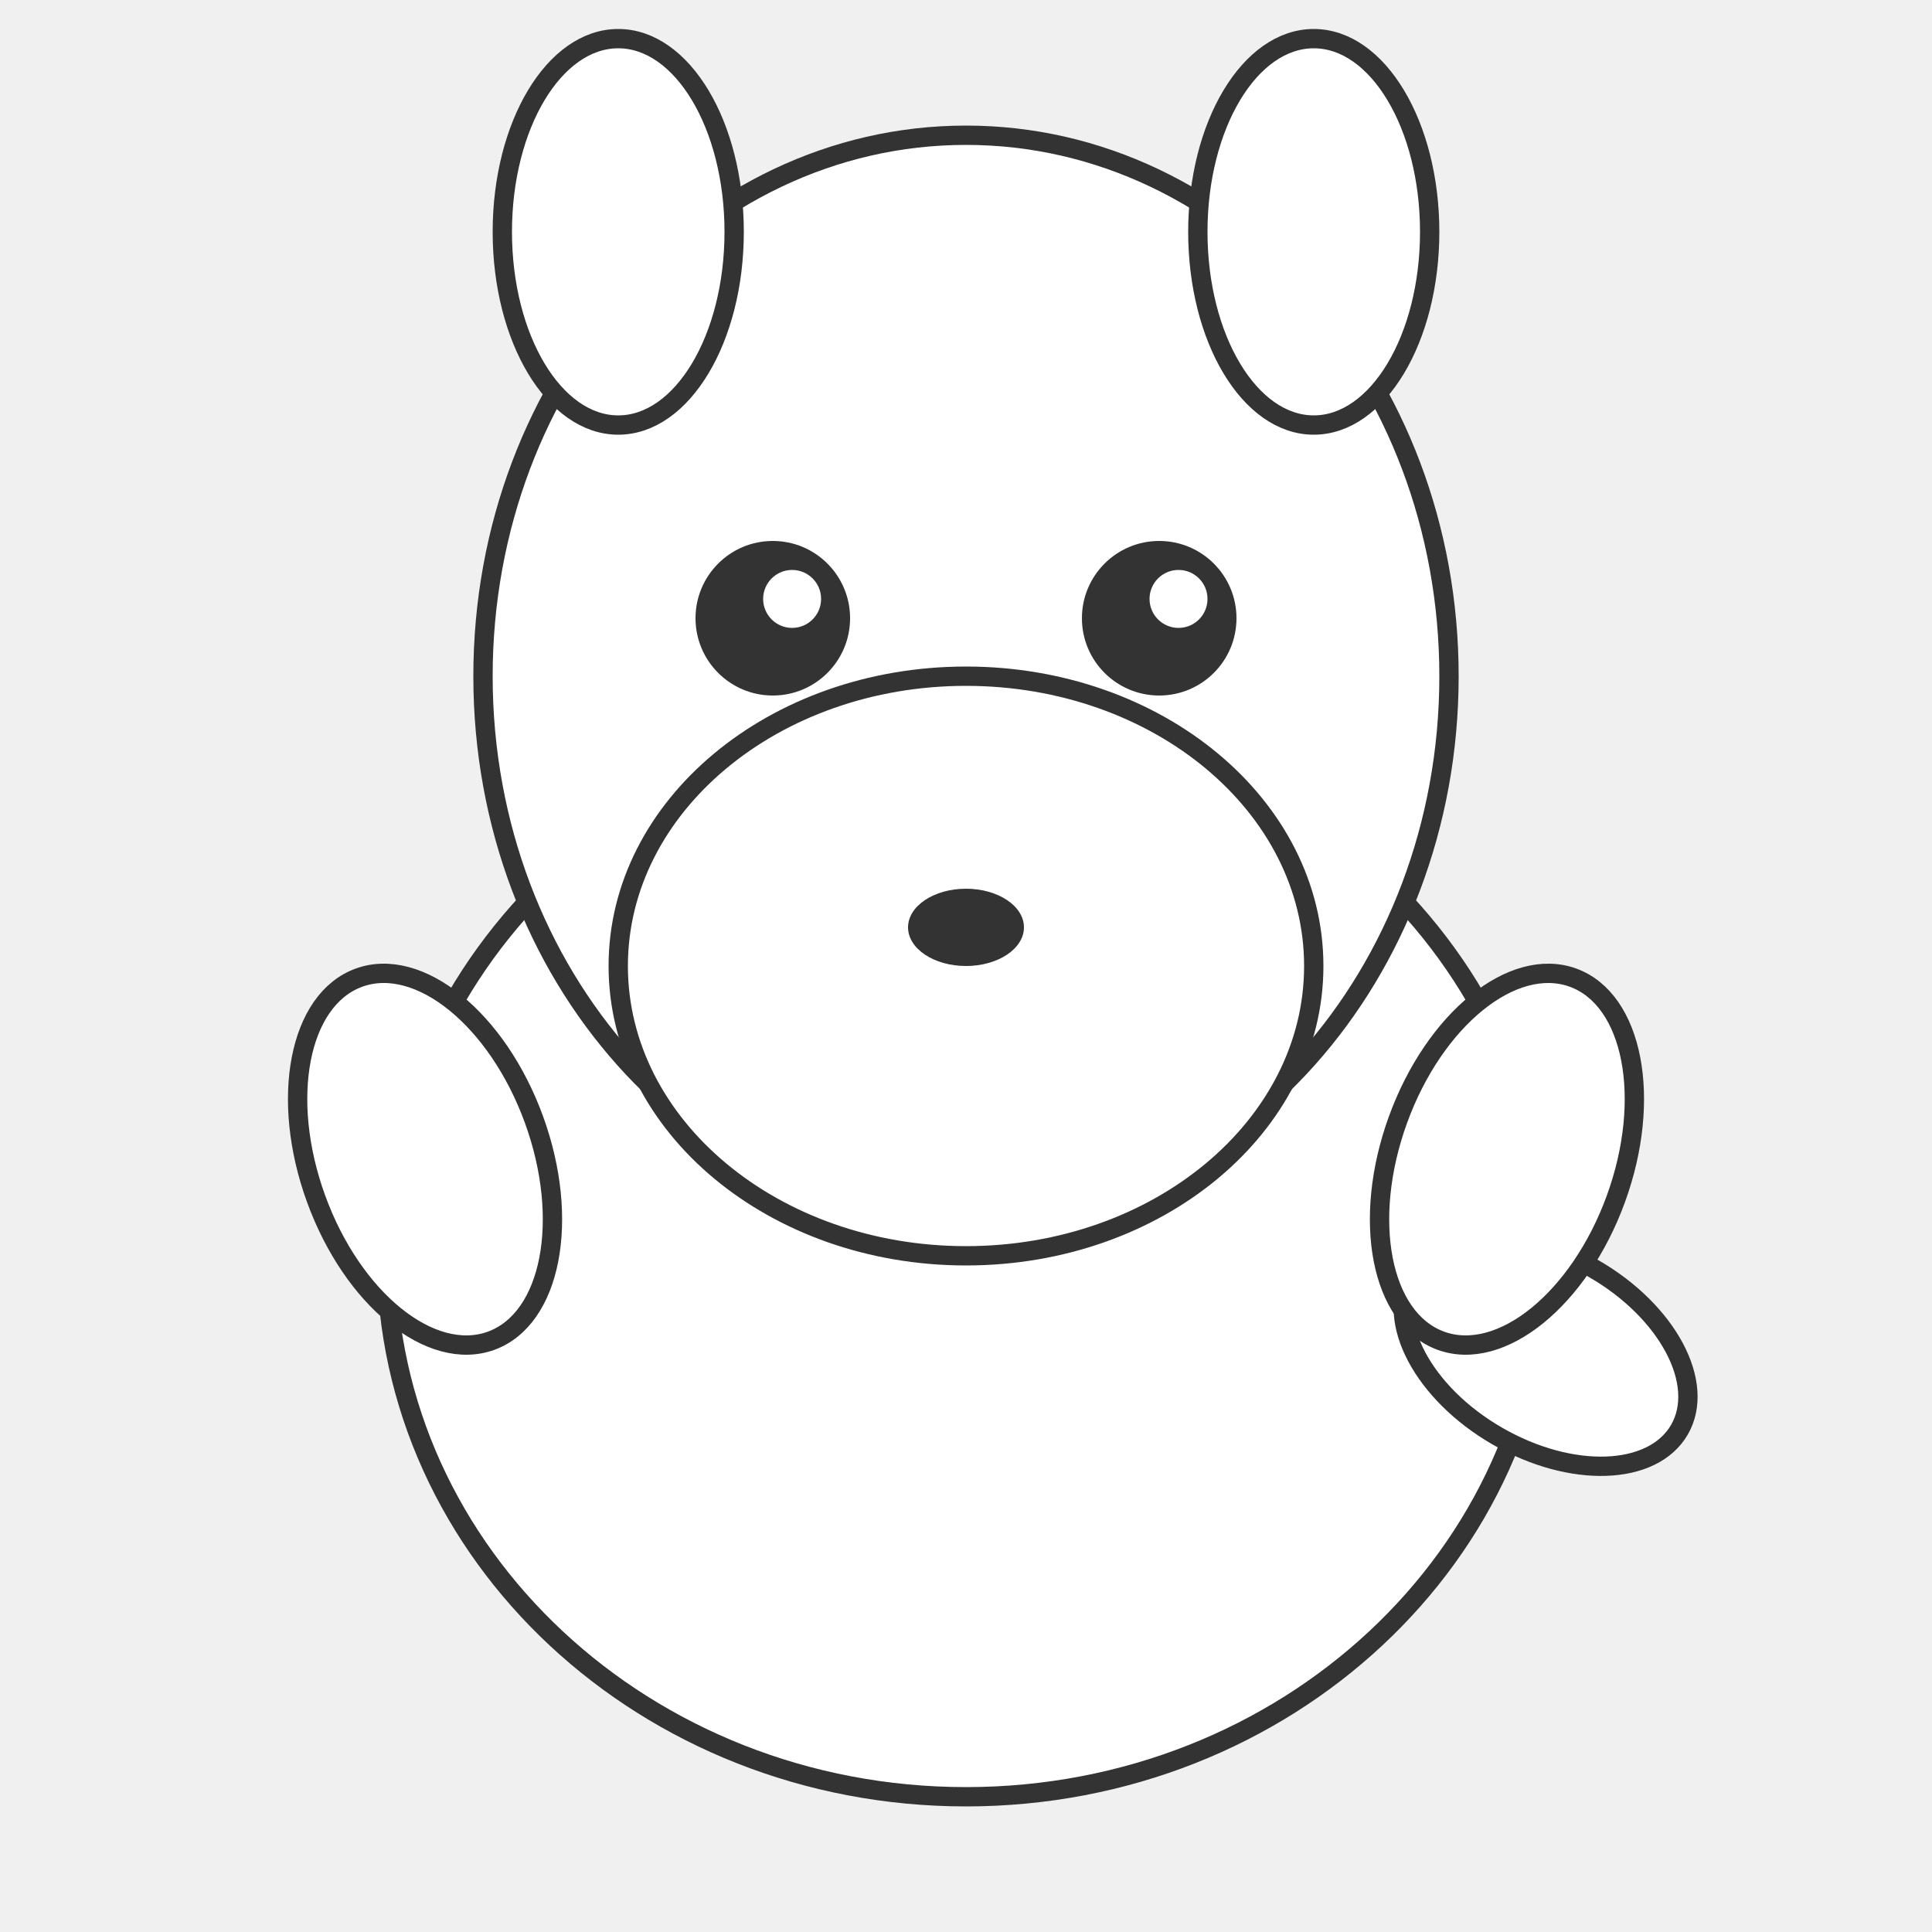
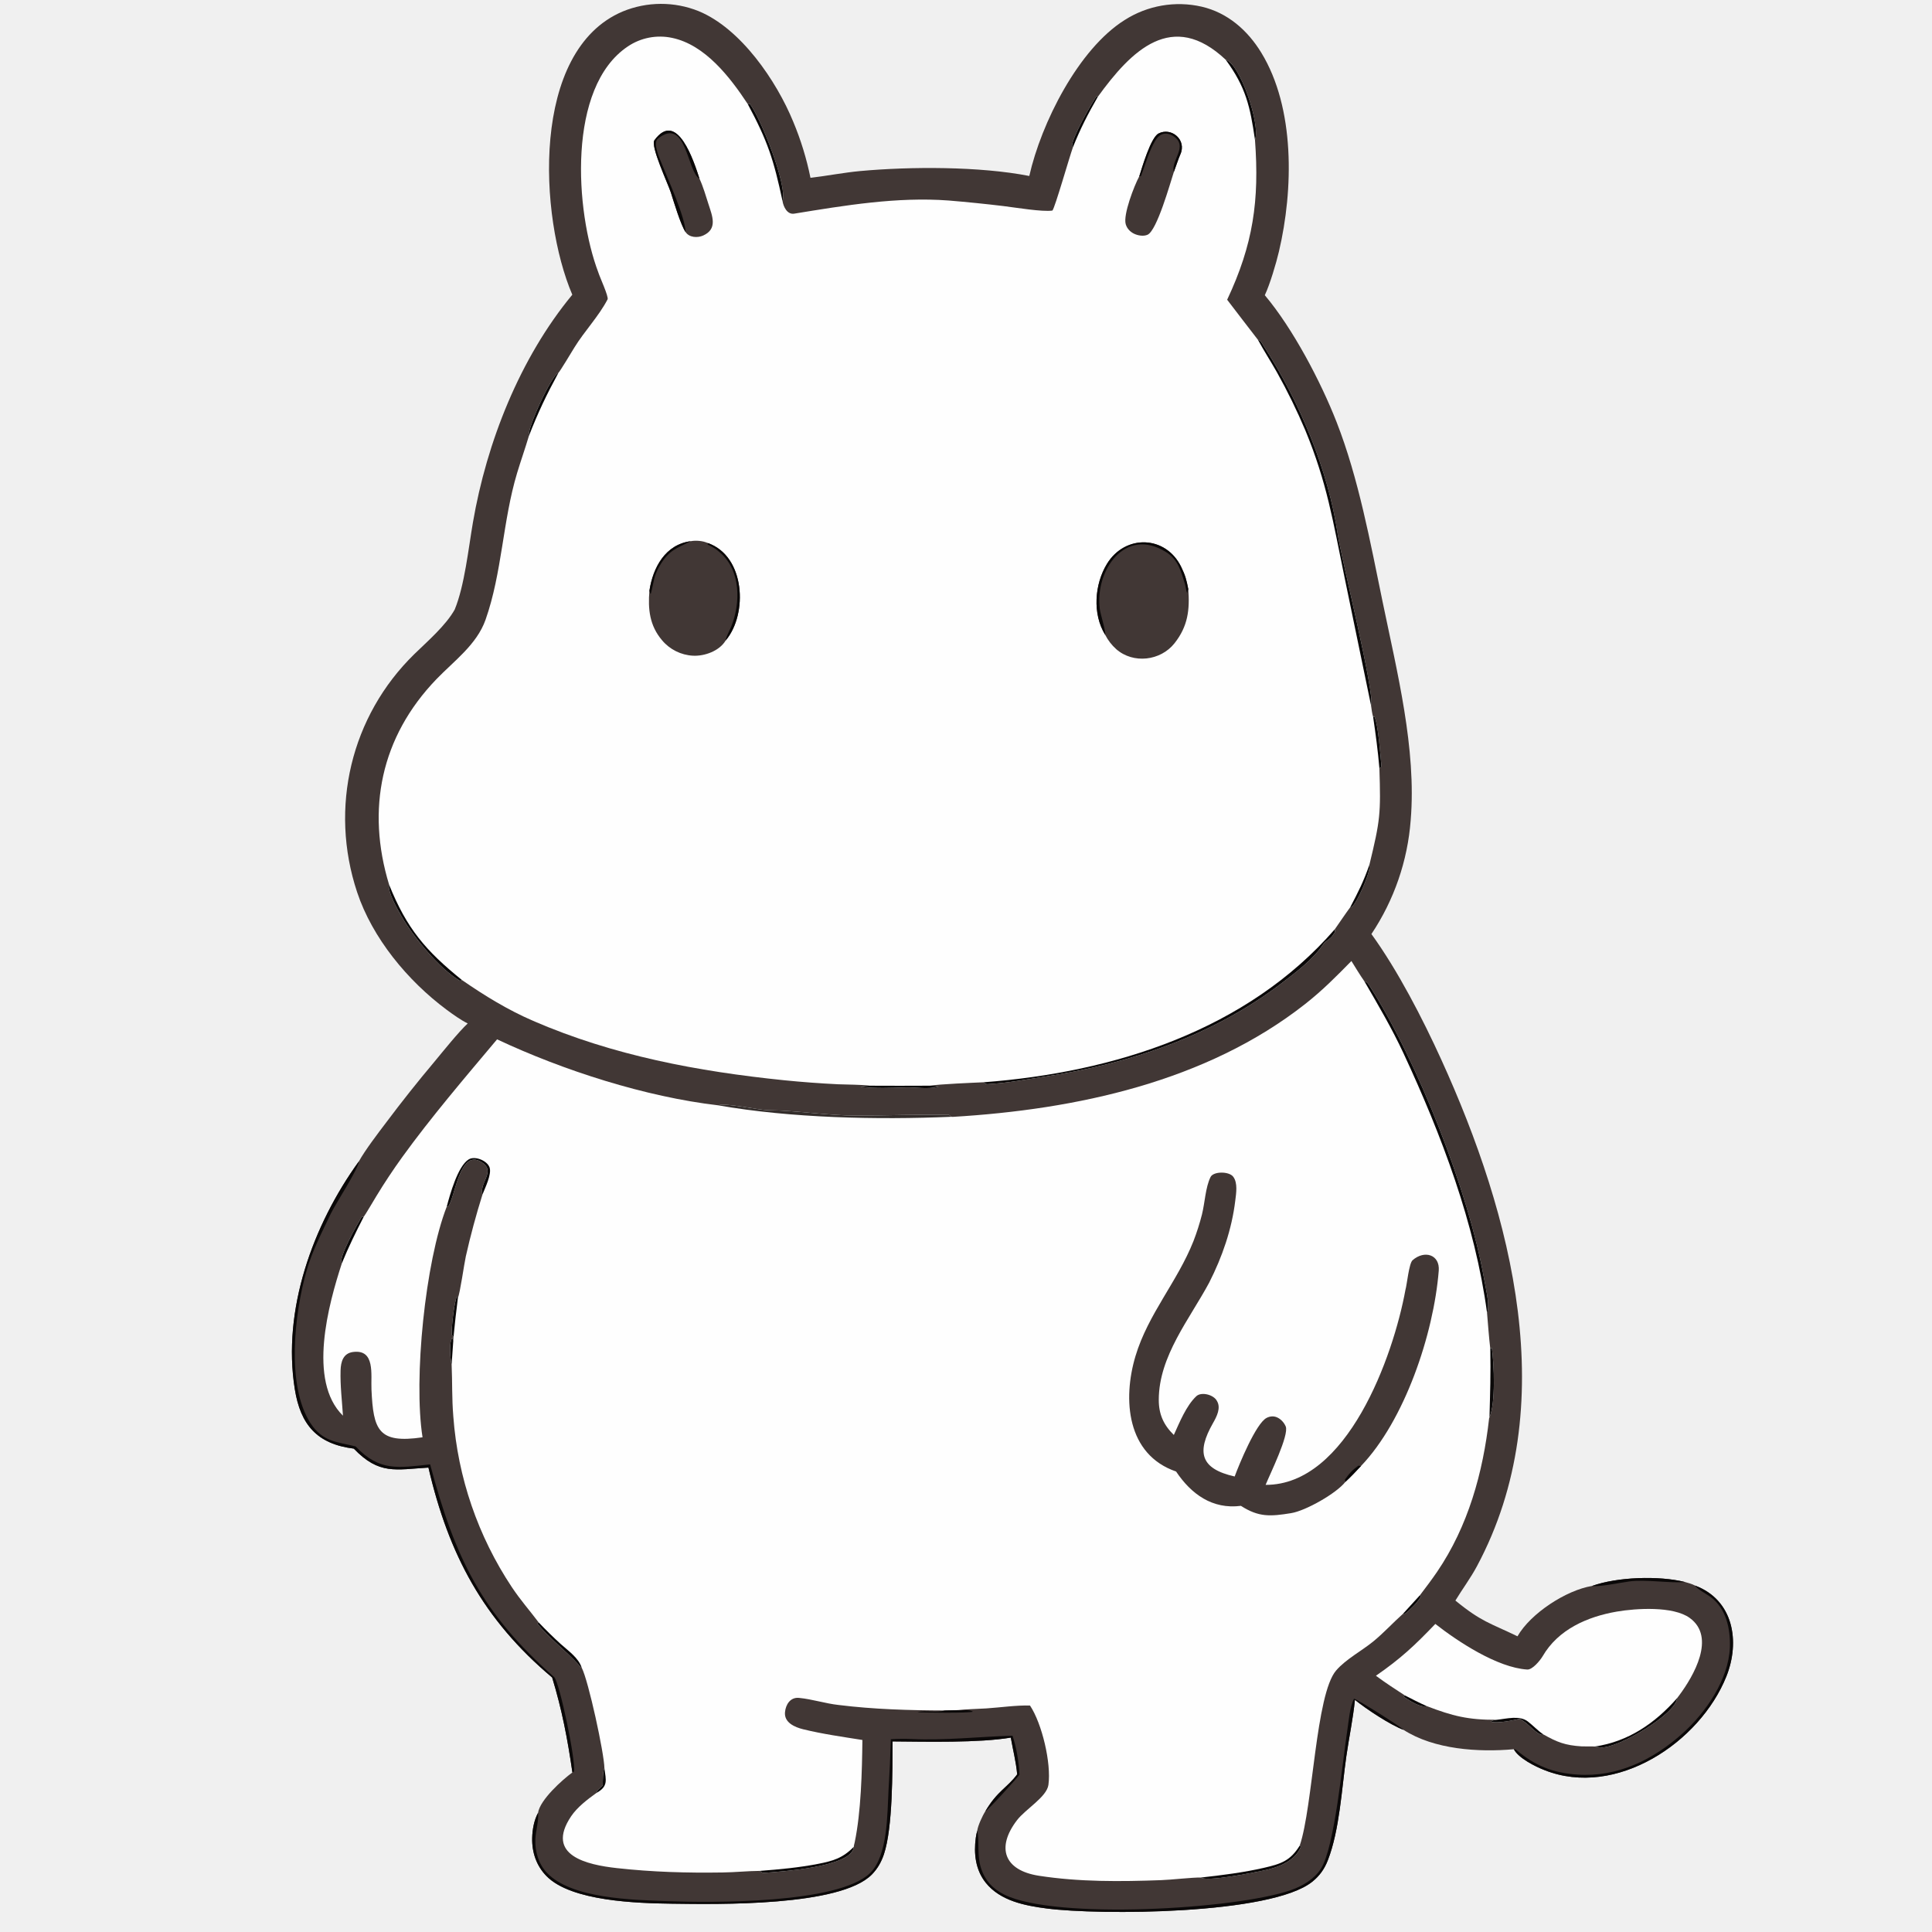
- <svg xmlns="http://www.w3.org/2000/svg" viewBox="0 0 100 100">
-   <ellipse cx="50" cy="65" rx="30" ry="28" fill="#FFFFFF" stroke="#333" stroke-width="1" />
-   <ellipse cx="50" cy="35" rx="25" ry="28" fill="#FFFFFF" stroke="#333" stroke-width="1" />
-   <ellipse cx="50" cy="50" rx="18" ry="15" fill="#FFFFFF" stroke="#333" stroke-width="1" />
-   <circle cx="40" cy="32" r="4" fill="#333" />
-   <circle cx="60" cy="32" r="4" fill="#333" />
-   <circle cx="41" cy="31" r="1.5" fill="#FFF" />
-   <circle cx="61" cy="31" r="1.5" fill="#FFF" />
-   <ellipse cx="50" cy="48" rx="3" ry="2" fill="#333" />
-   <ellipse cx="32" cy="12" rx="6" ry="10" fill="#FFFFFF" stroke="#333" stroke-width="1" />
-   <ellipse cx="68" cy="12" rx="6" ry="10" fill="#FFFFFF" stroke="#333" stroke-width="1" />
-   <ellipse cx="80" cy="70" rx="8" ry="5" fill="#FFFFFF" stroke="#333" stroke-width="1" transform="rotate(30 80 70)" />
-   <ellipse cx="22" cy="60" rx="6" ry="10" fill="#FFFFFF" stroke="#333" stroke-width="1" transform="rotate(-20 22 60)" />
-   <ellipse cx="78" cy="60" rx="6" ry="10" fill="#FFFFFF" stroke="#333" stroke-width="1" transform="rotate(20 78 60)" />
+ <svg xmlns="http://www.w3.org/2000/svg" version="1.1" style="display: block;" viewBox="0 0 2048 2048" width="1024" height="1024" preserveAspectRatio="none">
+   <path transform="translate(0,0)" fill="rgb(65,55,53)" d="M 606.664 312.41 C 571.37 229.886 562.162 53.503 660.11 12.168 C 685.852 1.546 714.728 1.412 740.567 11.796 C 785.302 30.205 823.084 85.659 840.887 129.091 C 848.898 148.246 855.009 168.141 859.133 188.49 C 876.457 186.462 894.899 182.872 911.872 181.318 C 965.136 176.44 1038.82 176.257 1091.09 186.552 C 1103.75 130.418 1143.15 52.02 1192.13 21.272 C 1216.36 5.751 1245.82 0.636 1273.87 7.081 C 1301.27 13.446 1322.49 32.065 1336.99 55.794 C 1372.96 114.619 1371.11 201.121 1355.75 266.519 C 1352.71 279.467 1346.18 301.36 1340.75 312.933 C 1370.59 348.325 1400.16 404.688 1416.91 447.576 C 1440.15 507.076 1452.62 574.932 1465.58 637.754 C 1480.84 711.797 1501.65 793.689 1495.4 869.337 C 1492.16 912.515 1477.81 954.122 1453.76 990.124 C 1481.67 1028.67 1507.95 1079.59 1527.81 1123.22 C 1602.84 1288.04 1656.5 1490.45 1565.65 1660.2 C 1558.81 1672.99 1550.25 1684.37 1542.78 1696.66 C 1570.55 1719.4 1579.5 1720.44 1608.59 1734.55 C 1622.54 1710.17 1660.35 1685.63 1687.61 1681.17 C 1714.36 1671.6 1758.21 1670.08 1786.09 1676.98 C 1789.48 1677.99 1793.69 1679.01 1796.7 1680.72 C 1837.62 1695.89 1844.79 1740.14 1830.05 1777.01 C 1802.02 1847.16 1713 1906.45 1637.26 1876.41 C 1627.37 1872.55 1609.78 1863.79 1604.72 1854.25 C 1567.29 1857.61 1520.27 1854.61 1487.82 1833.73 C 1473.45 1828.32 1448.42 1811.76 1436.28 1801.92 C 1434.3 1821.83 1430.04 1841.77 1427.19 1861.61 C 1422.25 1896.05 1420.08 1939.78 1407.57 1971.96 C 1403.93 1981.31 1398.8 1988.55 1390.93 1994.81 C 1347.06 2029.75 1165.3 2030.31 1109.62 2023.08 C 1086.49 2020.08 1060.29 2015.04 1044.9 1995.74 C 1034.06 1982.14 1032.11 1964.95 1034.37 1948.25 C 1034.73 1945.61 1035.22 1943.09 1035.95 1940.51 C 1036.5 1935.52 1041.53 1924.6 1044.4 1920.19 C 1057.27 1898.33 1067.57 1895.27 1078.26 1880.87 C 1076.97 1867.09 1073.83 1855.32 1071.48 1841.93 C 1037.73 1847.66 981.844 1846.26 946.112 1845.98 C 946.014 1877.77 946.425 1937.22 937.03 1965.5 C 934.318 1973.67 930.232 1980.96 924.146 1987.12 C 890.625 2021.06 761.013 2018.66 711.949 2017.99 C 675.692 2017.49 605.687 2015.51 579.384 1988.82 C 568.585 1977.86 563.772 1963.49 564.137 1948.31 C 564.351 1939.43 566.083 1929.6 570.333 1921.75 C 572.281 1907.98 596.161 1886.54 606.771 1878.86 C 601.649 1843.46 595.715 1812.3 585.299 1778.23 C 512.275 1716.8 475.588 1647.84 454.164 1555.7 C 419.346 1557.8 401.883 1563.6 375.036 1535.59 C 336.304 1530.78 318.578 1510.52 312.504 1472.59 C 299.056 1388.62 331.549 1298.7 380.458 1231.06 C 387.091 1219.11 401.055 1200.82 409.426 1189.79 C 425.826 1167.9 442.839 1146.48 460.445 1125.55 C 469.555 1114.59 486.012 1094 495.806 1084.9 C 488.669 1081.44 479.785 1075.08 473.419 1070.35 C 432.175 1039.7 394.73 994.433 378.548 945.699 C 348.865 856.303 371.915 759.115 439.271 693.325 C 453.175 679.745 472.444 663.216 482.001 646.16 C 492.404 621.004 496.568 581.506 501.297 553.938 C 515.92 468.701 551.158 379.531 606.664 312.41 z" />
+   <path transform="translate(0,0)" fill="rgb(10,8,8)" d="M 380.458 1231.06 C 379.935 1239.24 355.597 1276.08 350.432 1286.98 C 341.218 1306.42 330.766 1326.39 324.813 1347.7 C 312.255 1391.85 303.171 1468.47 329.074 1508.53 C 342.145 1528.75 357.822 1528.42 377.002 1533.28 C 402.337 1560.1 422.339 1555.95 455.962 1552.29 C 482.839 1653.53 511.316 1710.31 587.332 1777.69 C 593.142 1782.84 610.72 1867.29 608.421 1877.98 L 606.771 1878.86 C 601.649 1843.46 595.715 1812.3 585.299 1778.23 C 512.275 1716.8 475.588 1647.84 454.164 1555.7 C 419.346 1557.8 401.883 1563.6 375.036 1535.59 C 336.304 1530.78 318.578 1510.52 312.504 1472.59 C 299.056 1388.62 331.549 1298.7 380.458 1231.06 z" />
+   <path transform="translate(0,0)" fill="rgb(10,8,8)" d="M 944.332 1843.65 C 951.191 1843.19 959.678 1843.12 966.513 1843.43 C 1002.32 1845.08 1037.8 1840.92 1073.29 1839.9 C 1077.4 1851.81 1080.21 1868.69 1080.67 1881.26 C 1077.46 1885.73 1047.72 1918.51 1044.4 1920.19 C 1057.27 1898.33 1067.57 1895.27 1078.26 1880.87 C 1076.97 1867.09 1073.83 1855.32 1071.48 1841.93 C 1037.73 1847.66 981.844 1846.26 946.112 1845.98 C 946.014 1877.77 946.425 1937.22 937.03 1965.5 C 934.318 1973.67 930.232 1980.96 924.146 1987.12 C 890.625 2021.06 761.013 2018.66 711.949 2017.99 C 675.692 2017.49 605.687 2015.51 579.384 1988.82 C 568.585 1977.86 563.772 1963.49 564.137 1948.31 C 564.351 1939.43 566.083 1929.6 570.333 1921.75 C 571.245 1930.09 567.894 1940.91 567.516 1949.57 C 566.956 1962.43 570.791 1975.82 579.796 1985.31 C 605.83 2012.74 670.734 2013.93 706.796 2015.29 C 753.763 2017.05 888.457 2018.27 922.246 1985.58 C 941.344 1967.11 940.507 1922.15 941.888 1897.24 C 942.997 1879.39 943.812 1861.53 944.332 1843.65 z" />
+   <path transform="translate(0,0)" fill="rgb(10,8,8)" d="M 1035.95 1940.51 C 1038.47 1954.13 1035.41 1966.48 1040.03 1980.62 C 1044.29 1993.66 1052.59 2002.39 1064.77 2008.43 C 1118.66 2035.17 1309.3 2024.02 1368.18 2003.69 C 1380.37 1999.48 1393.09 1992.05 1400.21 1980.95 C 1414.89 1958.07 1423.14 1866.72 1428.17 1834.36 C 1429.79 1823.94 1430.66 1810.17 1435.27 1800.69 C 1438.22 1800.92 1486.08 1831.07 1487.82 1833.73 C 1473.45 1828.32 1448.42 1811.76 1436.28 1801.92 C 1434.3 1821.83 1430.04 1841.77 1427.19 1861.61 C 1422.25 1896.05 1420.08 1939.78 1407.57 1971.96 C 1403.93 1981.31 1398.8 1988.55 1390.93 1994.81 C 1347.06 2029.75 1165.3 2030.31 1109.62 2023.08 C 1086.49 2020.08 1060.29 2015.04 1044.9 1995.74 C 1034.06 1982.14 1032.11 1964.95 1034.37 1948.25 C 1034.73 1945.61 1035.22 1943.09 1035.95 1940.51 z" />
+   <path transform="translate(0,0)" fill="rgb(10,8,8)" d="M 1796.7 1680.72 C 1837.62 1695.89 1844.79 1740.14 1830.05 1777.01 C 1802.02 1847.16 1713 1906.45 1637.26 1876.41 C 1627.37 1872.55 1609.78 1863.79 1604.72 1854.25 C 1606.14 1854.54 1606.57 1854.38 1607.51 1855.17 C 1627.21 1871.76 1646.17 1879.36 1672.1 1881.14 C 1714.7 1884.07 1752.67 1865.31 1783.82 1837.26 C 1808.36 1815.16 1832.33 1780.45 1833.72 1746.36 C 1834.4 1726.72 1829.91 1704.86 1813.02 1692.67 C 1808.69 1689.54 1799.25 1684.61 1796.7 1680.72 z" />
+   <path transform="translate(0,0)" fill="rgb(10,8,8)" d="M 1687.61 1681.17 C 1714.36 1671.6 1758.21 1670.08 1786.09 1676.98 C 1771.51 1678.55 1744.5 1674.03 1727.35 1676.36 C 1718.87 1677.51 1693.53 1682.61 1687.61 1681.17 z" />
+   <path transform="translate(0,0)" fill="rgb(254,254,254)" d="M 591.927 395.263 C 593.748 393.499 606.53 372.166 608.841 368.414 C 619.727 350.74 634.6 335.444 644.054 317.343 C 645.458 314.656 635.685 293.492 634.339 289.046 C 609.581 223.893 601.01 92.502 665.41 49.303 C 679.197 39.967 696.198 36.663 712.479 40.156 C 747.596 47.521 773.923 81.958 792.56 110.151 L 794.855 109.991 C 806.307 124.963 835.008 196.592 829.509 213.135 C 830.444 219.207 834.501 227.685 841.913 226.478 C 895.539 217.753 950.973 208.461 1005.6 212.548 C 1025 214.155 1044.36 216.119 1063.69 218.437 C 1076.32 219.974 1105.1 224.809 1115.59 223.211 C 1118.33 220.161 1133.56 166.581 1137.38 156.037 L 1136.47 154.588 C 1135.98 146.63 1156.91 109.465 1162.52 101.899 L 1163.65 102.726 C 1199.27 53.476 1242.63 9.911 1299.34 63.369 C 1314.51 67.489 1336.51 132.258 1330.33 148.317 C 1335.11 212.405 1328.47 259.038 1300.84 317.72 C 1302.48 320.122 1333.59 360.301 1333.47 360.217 C 1336.85 361.1 1337.69 363.85 1339.62 366.829 C 1377.25 425.073 1408.25 498.334 1418.18 567.102 C 1421.45 589.76 1458.28 737.711 1453.36 747.852 C 1453.92 751.703 1454.42 756.344 1455.58 759.986 L 1457.15 759.883 C 1461.04 768.642 1463.34 800.589 1464.35 812.023 L 1463.53 813.851 L 1462.21 814.349 C 1463.76 862.672 1463.17 869.265 1451.58 916.86 C 1453.75 923.086 1438.13 958.426 1432.57 961.588 L 1431.31 961.698 C 1425.73 969.244 1420.46 977.288 1415.01 984.973 C 1415.49 989.446 1414.77 988.05 1412.58 991.842 C 1410.86 994.832 1404.63 998.03 1403.32 1000.05 C 1392.51 1016.67 1373.77 1030.66 1358.01 1042.69 C 1285.17 1098.24 1196.59 1127.89 1106.77 1141.4 C 1087.83 1144.29 1069.52 1147.79 1050.21 1149 C 1045.82 1149.28 1045.92 1149.87 1042.58 1147.25 C 1030.36 1147.79 996.671 1149.2 985.738 1150.87 C 989.136 1151.05 991.885 1150.82 994.94 1152.07 C 981.93 1155 971.659 1152.35 959.483 1152.75 C 942.166 1153.31 930.167 1153.9 912.594 1152.22 C 914.02 1151.34 920 1151.07 922.106 1150.88 C 916.234 1149.82 895.605 1149.67 888.408 1149.37 C 869.309 1148.44 850.237 1147.02 831.21 1145.11 C 739.566 1135.72 650.109 1118.96 565.214 1082.19 C 538.069 1070.43 514.025 1055.66 489.801 1038.94 L 487.484 1039.68 C 465.992 1027.11 437.915 992.999 425.647 971.415 C 421.853 964.739 410.534 945.406 412.458 937.757 C 388.132 857.947 403.695 781.228 462.536 720.057 C 481.298 700.552 505.379 683.348 514.693 656.969 C 532.296 607.114 532.836 552.253 548.14 501.447 C 552.123 488.255 556.702 475.405 560.586 462.301 C 558.381 454.615 585.016 396.94 591.927 395.263 z" />
+   <path transform="translate(0,0)" fill="rgb(10,8,8)" d="M 1333.47 360.217 C 1336.85 361.1 1337.69 363.85 1339.62 366.829 C 1377.25 425.073 1408.25 498.334 1418.18 567.102 C 1421.45 589.76 1458.28 737.711 1453.36 747.852 L 1424.95 610.505 C 1412.96 552.314 1406.74 511.953 1383.73 456.255 C 1374.82 435.196 1364.77 414.638 1353.62 394.675 C 1347.07 383.076 1339.82 371.888 1333.47 360.217 z" />
+   <path transform="translate(0,0)" fill="rgb(10,8,8)" d="M 1415.01 984.973 C 1415.49 989.446 1414.77 988.05 1412.58 991.842 C 1410.86 994.832 1404.63 998.03 1403.32 1000.05 C 1392.51 1016.67 1373.77 1030.66 1358.01 1042.69 C 1285.17 1098.24 1196.59 1127.89 1106.77 1141.4 C 1087.83 1144.29 1069.52 1147.79 1050.21 1149 C 1045.82 1149.28 1045.92 1149.87 1042.58 1147.25 C 1180.85 1136.84 1321.86 1092.26 1415.01 984.973 z" />
+   <path transform="translate(0,0)" fill="rgb(10,8,8)" d="M 489.801 1038.94 L 487.484 1039.68 C 465.992 1027.11 437.915 992.999 425.647 971.415 C 421.853 964.739 410.534 945.406 412.458 937.757 C 431.163 984.326 451.288 1007.89 489.801 1038.94 z" />
+   <path transform="translate(0,0)" fill="rgb(10,8,8)" d="M 792.56 110.151 L 794.855 109.991 C 806.307 124.963 835.008 196.592 829.509 213.135 C 820.129 169.517 814.05 150.156 792.56 110.151 z" />
+   <path transform="translate(0,0)" fill="rgb(10,8,8)" d="M 1299.34 63.369 C 1314.51 67.489 1336.51 132.258 1330.33 148.317 C 1325.21 112.818 1320.64 92.484 1299.34 63.369 z" />
+   <path transform="translate(0,0)" fill="rgb(10,8,8)" d="M 922.106 1150.88 C 943.316 1151 964.528 1150.99 985.738 1150.87 C 989.136 1151.05 991.885 1150.82 994.94 1152.07 C 981.93 1155 971.659 1152.35 959.483 1152.75 C 942.166 1153.31 930.167 1153.9 912.594 1152.22 C 914.02 1151.34 920 1151.07 922.106 1150.88 z" />
+   <path transform="translate(0,0)" fill="rgb(10,8,8)" d="M 560.586 462.301 C 558.381 454.615 585.016 396.94 591.927 395.263 C 579.206 418.713 570.346 437.228 560.586 462.301 z" />
+   <path transform="translate(0,0)" fill="rgb(10,8,8)" d="M 1455.58 759.986 L 1457.15 759.883 C 1461.04 768.642 1463.34 800.589 1464.35 812.023 L 1463.53 813.851 L 1462.21 814.349 C 1460.56 795.332 1458.35 778.868 1455.58 759.986 z" />
+   <path transform="translate(0,0)" fill="rgb(10,8,8)" d="M 1137.38 156.037 L 1136.47 154.588 C 1135.98 146.63 1156.91 109.465 1162.52 101.899 L 1163.65 102.726 C 1153.07 121.138 1145.25 136.385 1137.38 156.037 z" />
+   <path transform="translate(0,0)" fill="rgb(10,8,8)" d="M 1451.58 916.86 C 1453.75 923.086 1438.13 958.426 1432.57 961.588 L 1431.31 961.698 C 1440.28 944.478 1444.9 935.566 1451.58 916.86 z" />
+   <path transform="translate(0,0)" fill="rgb(65,55,53)" d="M 1171.54 672.935 C 1157.91 650.838 1160.18 619.39 1173.43 597.717 C 1192.74 566.148 1235.77 567.409 1252.11 600.95 C 1256.43 609.814 1257.73 614.643 1259.61 624.404 C 1261.33 646.459 1259.22 663.932 1245.04 681.868 C 1230.21 700.613 1201.28 703.95 1183.25 688.14 C 1178.44 683.839 1174.47 678.683 1171.54 672.935 z" />
+   <path transform="translate(0,0)" fill="rgb(10,8,8)" d="M 1171.54 672.935 C 1157.91 650.838 1160.18 619.39 1173.43 597.717 C 1192.74 566.148 1235.77 567.409 1252.11 600.95 C 1256.43 609.814 1257.73 614.643 1259.61 624.404 L 1258.49 628.851 C 1257.32 626.419 1257 622.025 1256.09 619.111 C 1251.87 605.624 1249.03 593.486 1236.35 585.424 C 1192.59 557.59 1160.53 604.91 1165.84 645.571 C 1166.59 651.339 1172.26 668.94 1171.54 672.935 z" />
+   <path transform="translate(0,0)" fill="rgb(65,55,53)" d="M 732.339 573.663 C 737.792 572.649 745.107 573.282 750.145 575.59 C 789.944 589.27 793.032 650.797 769.23 678.962 C 762.667 689.994 746.987 695.714 734.6 695.069 C 721.891 694.406 710.027 688.498 701.839 678.754 C 688.537 663.158 686.76 645.658 688.417 626.188 C 692.122 601.614 705.308 577.109 732.339 573.663 z" />
+   <path transform="translate(0,0)" fill="rgb(10,8,8)" d="M 750.145 575.59 C 789.944 589.27 793.032 650.797 769.23 678.962 C 769.521 675.201 773.574 668.043 775.107 664.253 C 785.206 639.297 785.314 604.859 763.458 585.915 C 757.447 580.704 757.257 581.157 750.093 577.161 L 750.145 575.59 z" />
+   <path transform="translate(0,0)" fill="rgb(10,8,8)" d="M 688.417 626.188 C 692.122 601.614 705.308 577.109 732.339 573.663 C 716.961 581.504 709.265 582.926 699.361 599.696 C 692.582 611.175 693.243 617.011 689.944 629.173 L 689.317 629.429 L 688.417 626.188 z" />
+   <path transform="translate(0,0)" fill="rgb(65,55,53)" d="M 726.712 245.96 C 721.552 238.346 714.259 213.867 711.115 204.02 C 708.239 195.013 689.257 154.747 693.712 148.662 C 717.946 115.563 735.829 171.944 741.494 189.435 C 745.246 197.372 748.36 208.135 751.083 216.594 C 755.112 229.113 760.915 242.67 745.424 249.65 C 739.513 252.314 730.716 251.975 726.712 245.96 z" />
+   <path transform="translate(0,0)" fill="rgb(10,8,8)" d="M 726.712 245.96 C 721.552 238.346 714.259 213.867 711.115 204.02 C 708.239 195.013 689.257 154.747 693.712 148.662 C 717.946 115.563 735.829 171.944 741.494 189.435 C 728.426 182.403 727.567 122.898 697.418 146.946 C 691.583 151.601 699.384 168.223 701.533 173.655 C 707.744 189.35 726.398 230.133 726.712 245.96 z" />
+   <path transform="translate(0,0)" fill="rgb(65,55,53)" d="M 1207.68 186.895 C 1210.55 177.986 1219.77 145.887 1228.07 141.527 C 1241.41 134.514 1258.43 148.008 1251.12 163.899 C 1249.46 167.518 1246.13 177.533 1244.37 182.166 C 1240.3 194.601 1226.49 244.18 1216.52 248.805 C 1212.19 250.819 1205.9 249.678 1201.82 247.583 C 1197.75 245.495 1194.64 242.127 1193.33 237.705 C 1190.35 227.714 1202.36 196.665 1207.68 186.895 z" />
+   <path transform="translate(0,0)" fill="rgb(10,8,8)" d="M 1207.68 186.895 C 1210.55 177.986 1219.77 145.887 1228.07 141.527 C 1241.41 134.514 1258.43 148.008 1251.12 163.899 C 1249.46 167.518 1246.13 177.533 1244.37 182.166 C 1240.68 170.099 1260.52 154.845 1243.58 144.183 C 1236.05 139.446 1229.22 141.472 1224.66 149.063 C 1217.88 160.325 1214.14 174.311 1209.52 186.586 C 1209.04 186.733 1208.56 186.879 1208.07 187.026 L 1207.68 186.895 z" />
+   <path transform="translate(0,0)" fill="rgb(254,254,254)" d="M 1432.55 1018.71 C 1437.01 1025.9 1441.49 1033.36 1446.33 1040.28 C 1449.52 1041.01 1450.72 1043.36 1452.44 1046.05 C 1502.69 1125.04 1557.02 1263.46 1573.22 1355.61 C 1574.7 1364.05 1579.14 1382.09 1576.89 1389.85 C 1576.72 1390.44 1576.5 1391.01 1576.31 1391.59 C 1577.37 1404.01 1578.31 1417.46 1579.77 1429.76 L 1581.4 1428.64 C 1583.86 1445.75 1585.54 1487.93 1578.9 1502.38 C 1578.77 1502.75 1578.64 1503.13 1578.52 1503.51 C 1572.08 1560.98 1556.29 1617.87 1523.4 1666.17 C 1517.84 1674.34 1511.44 1682.77 1505.24 1690.94 L 1506.11 1692.57 C 1501.43 1700.14 1496.55 1704.46 1489.91 1710.27 L 1487.11 1710.79 C 1476.66 1720.14 1467.14 1730.55 1456.34 1739.5 C 1443.86 1749.85 1426.71 1758.68 1416.3 1770.84 C 1394.65 1796.12 1391.87 1914.69 1377.79 1956.37 L 1379.01 1957.57 C 1372.44 1973.74 1353.67 1980.05 1337.82 1983.18 C 1326.86 1985.35 1280.17 1994.94 1272.82 1990.29 C 1264.63 1989.98 1241.24 1992.72 1230.83 1993.03 C 1187.54 1994.62 1144.19 1995 1101.36 1988.39 C 1064.44 1982.69 1055.7 1958.65 1078.1 1929.44 C 1087.11 1917.69 1109.62 1904.88 1111.38 1892.01 C 1114.54 1868.93 1104.48 1826.82 1091.85 1807.95 C 1078.37 1807.43 1059.37 1810.09 1045.5 1810.99 C 1035.92 1811.6 1023.71 1811.78 1014.65 1812.85 L 1001.6 1813.17 C 963.85 1813.03 926.461 1812 888.915 1807.34 C 874.75 1805.78 861.158 1801.2 846.967 1799.83 C 837.746 1798.95 832.878 1806.9 832.125 1815.01 C 831.104 1826.03 842.493 1830.92 851.473 1833.12 C 872.115 1838.17 893.21 1841.11 914.186 1844.46 C 913.804 1877.64 912.768 1920.72 905.998 1953.03 C 905.711 1954.4 905.059 1956.4 905.085 1957.67 C 903.909 1979.31 826.554 1984.12 809.523 1985.31 C 808.209 1985.4 806.464 1983.96 805.502 1983.21 C 792.609 1983.31 779.162 1984.74 766.075 1984.9 C 728.02 1985.48 691.793 1984.47 653.884 1980.27 C 622.552 1976.79 577.569 1967.04 605.334 1925.45 C 611.836 1915.71 622.773 1907.39 632.303 1900.56 C 633.031 1897.28 636.021 1895.43 638.889 1892.71 C 639.016 1888.67 638.951 1877.15 640.703 1874.39 C 640.527 1858.78 623.697 1781.31 616.676 1767.94 C 614.59 1766.34 614.834 1766.39 613.033 1764.38 C 600.566 1750.51 581.342 1735.76 569.851 1721.39 L 570.886 1719.67 C 560.805 1706.33 552.377 1697.07 542.533 1682.4 C 506.7 1628.47 485.351 1566.24 480.54 1501.67 C 478.901 1481.81 479.573 1465.59 478.746 1446.46 C 477.245 1440.34 475.768 1422.82 479.502 1417.96 L 480.518 1421.21 L 480.73 1417.47 L 478.968 1414.88 C 478.195 1407.9 481.649 1378.86 484.385 1374.36 L 485.419 1375.65 C 487.698 1370.88 492.025 1339.67 493.776 1331.87 C 498.753 1309.75 504.649 1287.85 511.448 1266.23 C 507.789 1253.16 526.239 1241.65 510.256 1231.77 C 486.627 1217.16 482.501 1271.4 474.692 1279.33 L 473.565 1279.09 C 450.805 1337.33 438.158 1461.68 447.909 1523.6 C 400.979 1530.5 395.731 1515.97 393.777 1472.97 C 393.054 1457.08 397.945 1430.1 374.293 1433.16 C 363.836 1434.51 361.304 1443.42 361.025 1452.66 C 360.538 1468.76 362.543 1484.69 363.546 1500.68 C 325.816 1463.79 348.262 1382.41 362.428 1339.02 C 357.772 1334.57 379.441 1296.22 383.597 1289.83 L 385.509 1289.95 C 387.142 1287.92 396.955 1271.2 398.95 1267.96 C 407.543 1253.82 416.693 1240.02 426.378 1226.59 C 456.768 1184.47 493.378 1141.67 526.918 1101.75 C 597.158 1134.77 684.2 1162.71 761.454 1171.71 C 769.206 1168.77 804.186 1176.76 814.266 1176.87 C 845.288 1177.18 877.403 1182.63 908.55 1182.58 C 940.683 1182.53 973.845 1181.16 1005.96 1181.86 C 1007.2 1182.78 1007.32 1182.66 1008.16 1183.85 C 1008.8 1183.88 1009.43 1183.9 1010.07 1183.92 C 1140.65 1176.14 1278.66 1146.78 1383.58 1064.26 C 1402.34 1049.51 1416.96 1034.58 1432.55 1018.71 z" />
+   <path transform="translate(0,0)" fill="rgb(10,8,8)" d="M 1446.33 1040.28 C 1449.52 1041.01 1450.72 1043.36 1452.44 1046.05 C 1502.69 1125.04 1557.02 1263.46 1573.22 1355.61 C 1574.7 1364.05 1579.14 1382.09 1576.89 1389.85 C 1576.72 1390.44 1576.5 1391.01 1576.31 1391.59 C 1563.61 1296.95 1527.99 1202.94 1487.84 1116.7 C 1475.5 1090.19 1460.99 1065.52 1446.33 1040.28 z" />
+   <path transform="translate(0,0)" fill="rgb(51,45,43)" d="M 761.454 1171.71 C 769.206 1168.77 804.186 1176.76 814.266 1176.87 C 845.288 1177.18 877.403 1182.63 908.55 1182.58 C 940.683 1182.53 973.845 1181.16 1005.96 1181.86 C 1007.2 1182.78 1007.32 1182.66 1008.16 1183.85 C 930.219 1187.16 838.548 1185.27 761.454 1171.71 z" />
+   <path transform="translate(0,0)" fill="rgb(10,8,8)" d="M 1377.79 1956.37 L 1379.01 1957.57 C 1372.44 1973.74 1353.67 1980.05 1337.82 1983.18 C 1326.86 1985.35 1280.17 1994.94 1272.82 1990.29 C 1295.09 1987.8 1318.49 1984.92 1340.3 1979.85 C 1358.38 1975.65 1367.9 1972.33 1377.79 1956.37 z" />
+   <path transform="translate(0,0)" fill="rgb(10,8,8)" d="M 905.085 1957.67 C 903.909 1979.31 826.554 1984.12 809.523 1985.31 C 808.209 1985.4 806.464 1983.96 805.502 1983.21 C 826.081 1981.63 846.385 1979.8 866.676 1975.88 C 883.056 1972.71 893.226 1969.77 905.085 1957.67 z" />
+   <path transform="translate(0,0)" fill="rgb(10,8,8)" d="M 473.565 1279.09 C 476.915 1266.41 485.218 1236.17 496.806 1229.02 C 503.405 1224.95 516.343 1230.25 518.936 1237.46 C 521.502 1244.6 514.247 1259.08 511.448 1266.23 C 507.789 1253.16 526.239 1241.65 510.256 1231.77 C 486.627 1217.16 482.501 1271.4 474.692 1279.33 L 473.565 1279.09 z" />
+   <path transform="translate(0,0)" fill="rgb(10,8,8)" d="M 1579.77 1429.76 L 1581.4 1428.64 C 1583.86 1445.75 1585.54 1487.93 1578.9 1502.38 C 1579.6 1476.16 1580.31 1456.61 1579.77 1429.76 z" />
+   <path transform="translate(0,0)" fill="rgb(10,8,8)" d="M 616.676 1767.94 C 614.59 1766.34 614.834 1766.39 613.033 1764.38 C 600.566 1750.51 581.342 1735.76 569.851 1721.39 L 570.886 1719.67 C 578.374 1727.58 586.148 1735.21 594.194 1742.55 C 602.255 1749.83 613.451 1757.47 616.676 1767.94 z" />
+   <path transform="translate(0,0)" fill="rgb(10,8,8)" d="M 362.428 1339.02 C 357.772 1334.57 379.441 1296.22 383.597 1289.83 L 385.509 1289.95 C 376.944 1306.68 369.56 1321.6 362.428 1339.02 z" />
+   <path transform="translate(0,0)" fill="rgb(10,8,8)" d="M 480.73 1417.47 L 478.968 1414.88 C 478.195 1407.9 481.649 1378.86 484.385 1374.36 L 485.419 1375.65 C 483.644 1389.57 482.081 1403.51 480.73 1417.47 z" />
+   <path transform="translate(0,0)" fill="rgb(10,8,8)" d="M 1505.24 1690.94 L 1506.11 1692.57 C 1501.43 1700.14 1496.55 1704.46 1489.91 1710.27 L 1487.11 1710.79 L 1505.24 1690.94 z" />
+   <path transform="translate(0,0)" fill="rgb(10,8,8)" d="M 638.889 1892.71 C 639.016 1888.67 638.951 1877.15 640.703 1874.39 C 642.417 1887.4 644.877 1893.57 632.303 1900.56 C 633.031 1897.28 636.021 1895.43 638.889 1892.71 z" />
+   <path transform="translate(0,0)" fill="rgb(10,8,8)" d="M 478.746 1446.46 C 477.245 1440.34 475.768 1422.82 479.502 1417.96 L 480.518 1421.21 L 478.746 1446.46 z" />
+   <path transform="translate(0,0)" fill="rgb(65,55,53)" d="M 1246.7 1559.87 C 1194.44 1541.91 1189.84 1483.58 1203.68 1437.45 C 1217.08 1392.8 1248.11 1358.61 1265.12 1315.65 C 1268.69 1306.4 1271.7 1296.95 1274.14 1287.34 C 1277.26 1274.85 1277.83 1258.56 1283.24 1247.68 C 1286.29 1241.55 1302.76 1241.52 1307.21 1247.31 C 1312.31 1253.92 1310.34 1265.23 1309.44 1272.69 C 1305.78 1303.14 1295.63 1332.4 1281.78 1359.64 C 1261.09 1398.27 1228.5 1437.43 1228.35 1483.68 C 1228.3 1499.02 1233.36 1510.43 1244.31 1521.12 C 1250.46 1507.61 1257.46 1490.15 1268.09 1480.09 C 1273.4 1475.06 1286.52 1478.34 1289.99 1485.03 C 1294.5 1492.43 1289.83 1501.54 1285.82 1508.56 C 1268.18 1539.5 1272.5 1556.97 1308.8 1565.14 C 1313.43 1552.54 1331.35 1508.84 1342.66 1503.03 C 1346.04 1501.29 1349.81 1500.87 1353.37 1502.32 C 1357.58 1504.02 1361.15 1507.91 1362.9 1512.04 C 1366.75 1521.1 1346.11 1562.83 1341.6 1574.02 C 1427.99 1574.3 1476.94 1438 1489.85 1367.16 C 1491.4 1362.03 1493.54 1339.27 1497.39 1335.88 C 1510.03 1324.79 1526.51 1329.95 1525.13 1347.04 C 1519.69 1414.58 1488.85 1505.84 1442.67 1554.09 C 1437.09 1560.05 1432.16 1565.33 1426.17 1570.86 C 1416.92 1582.78 1384.3 1601.45 1368.69 1603.98 C 1346.62 1607.57 1334.32 1608.41 1315.43 1596.26 C 1285.17 1600.14 1262.76 1583.87 1246.7 1559.87 z" />
+   <path transform="translate(0,0)" fill="rgb(10,8,8)" d="M 1426.17 1570.86 L 1425.67 1568.36 C 1430.75 1561.37 1432.97 1558.85 1440.03 1553.6 L 1442.67 1554.09 C 1437.09 1560.05 1432.16 1565.33 1426.17 1570.86 z" />
+   <path transform="translate(0,0)" fill="rgb(254,254,254)" d="M 1521.51 1721.43 C 1544.87 1739.73 1587.05 1767.78 1618.92 1769.78 C 1624.38 1770.12 1632.42 1760.44 1635.25 1755.71 C 1651.72 1727.23 1682.8 1713.7 1714.01 1708.34 C 1734.25 1704.87 1773.53 1702.34 1791.14 1715.06 C 1819.36 1735.43 1795.17 1776.82 1780.15 1796.98 C 1779.38 1798.01 1778.6 1799.04 1777.81 1800.07 C 1776.94 1816.72 1715.28 1853.58 1696.99 1852.36 C 1695.39 1852.25 1692.24 1851.65 1690.5 1851.37 C 1688.96 1851.18 1679.47 1851.41 1676.49 1851.22 C 1659.11 1850.12 1650.63 1846.79 1635.89 1838.48 L 1635.08 1839.12 C 1627.55 1838.05 1620.67 1826.8 1610.9 1821.99 C 1603.86 1823.72 1587.29 1827.09 1580.54 1825.09 C 1581.98 1823.38 1583.54 1823.64 1586.36 1823.06 C 1556.4 1823.2 1539.88 1819.09 1512.32 1808.51 C 1505.64 1810.67 1493.82 1802.4 1488.17 1798.83 L 1489.01 1797.09 C 1478.35 1790.17 1468.74 1783.94 1458.53 1776.36 C 1484.75 1758.25 1499.54 1744.38 1521.51 1721.43 z" />
+   <path transform="translate(0,0)" fill="rgb(10,8,8)" d="M 1777.81 1800.07 C 1776.94 1816.72 1715.28 1853.58 1696.99 1852.36 C 1695.39 1852.25 1692.24 1851.65 1690.5 1851.37 C 1725.81 1846.35 1754.65 1826.53 1777.81 1800.07 z" />
+   <path transform="translate(0,0)" fill="rgb(10,8,8)" d="M 1586.36 1823.06 C 1597.05 1821.99 1610.82 1818.01 1619.68 1824.91 C 1625.29 1829.27 1629.95 1834.37 1635.89 1838.48 L 1635.08 1839.12 C 1627.55 1838.05 1620.67 1826.8 1610.9 1821.99 C 1603.86 1823.72 1587.29 1827.09 1580.54 1825.09 C 1581.98 1823.38 1583.54 1823.64 1586.36 1823.06 z" />
+   <path transform="translate(0,0)" fill="rgb(10,8,8)" d="M 1512.32 1808.51 C 1505.64 1810.67 1493.82 1802.4 1488.17 1798.83 L 1489.01 1797.09 C 1496.7 1801 1504.43 1805.05 1512.32 1808.51 z" />
+   <path transform="translate(0,0)" fill="rgb(10,8,8)" d="M 1001.6 1813.17 L 1014.65 1812.85 C 1019.92 1813.44 1028.38 1811.85 1031.23 1814.51 C 1025.96 1816.11 979.991 1815.57 972.512 1814.97 C 981.13 1812.66 991.611 1816 1001.6 1813.17 z" />
</svg>
